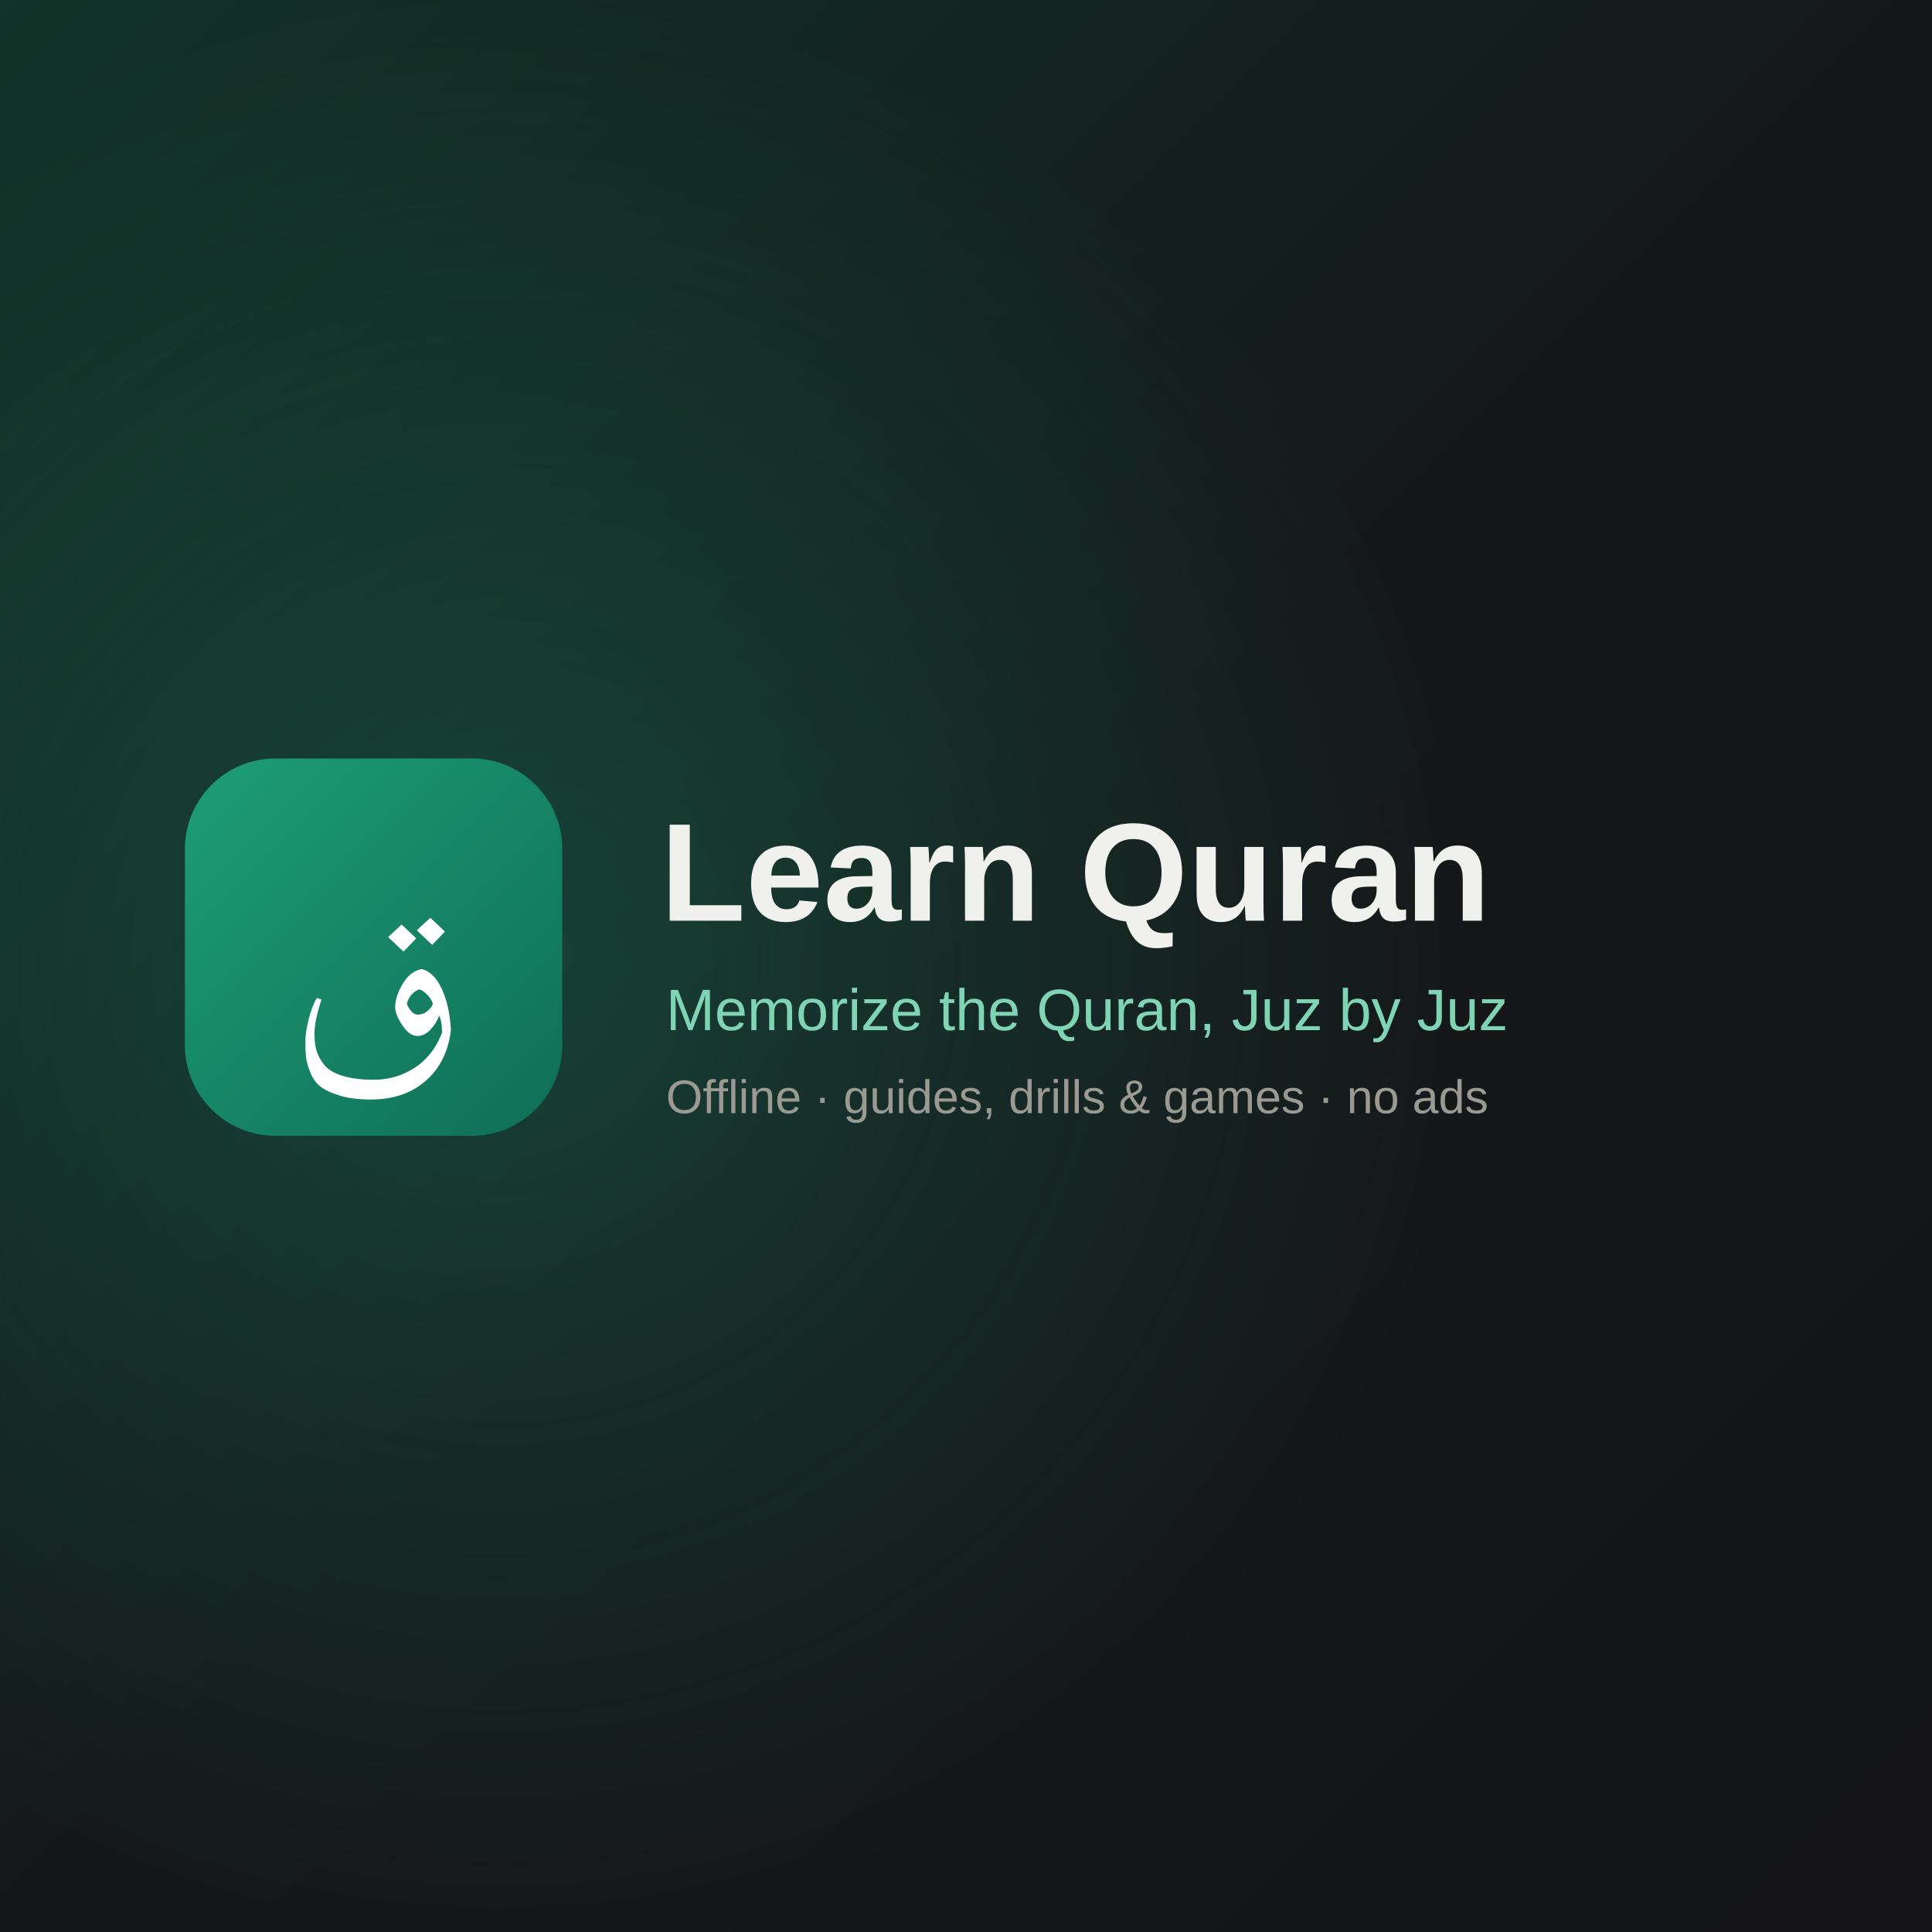
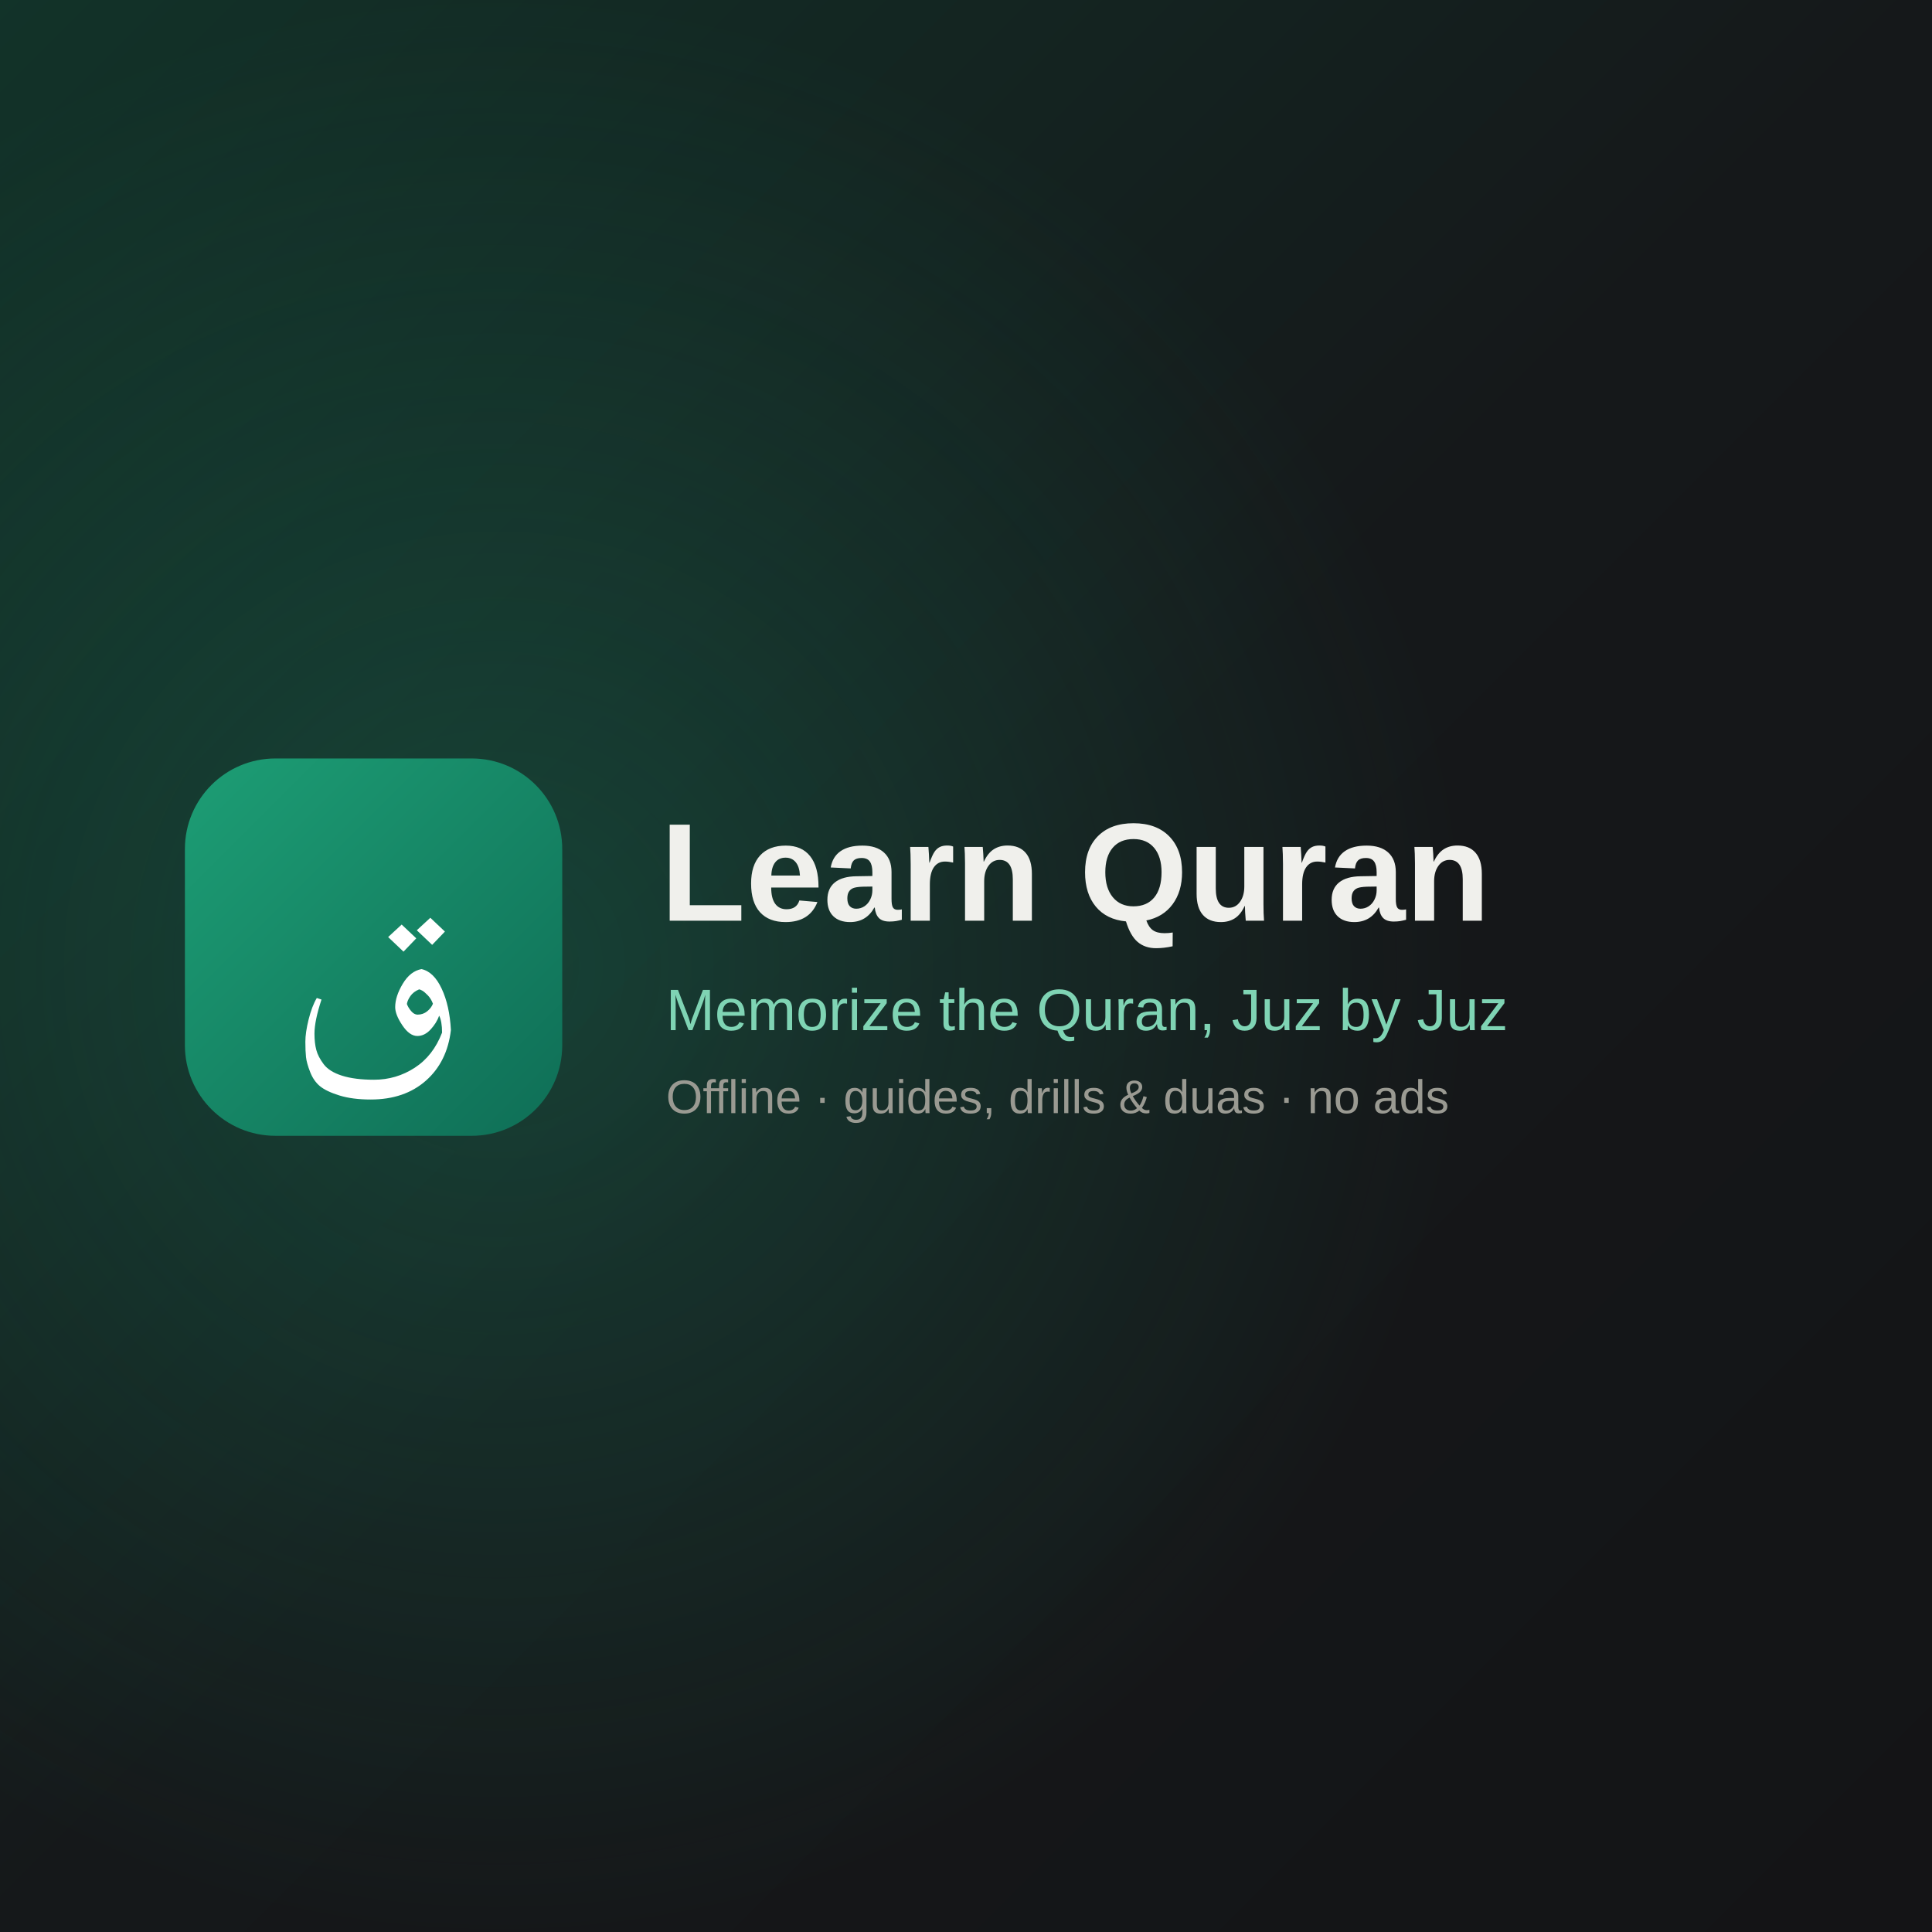
<svg xmlns="http://www.w3.org/2000/svg" width="1024" height="1024" viewBox="0 0 1024 1024">
  <defs>
    <linearGradient id="bg" x1="0" y1="0" x2="1" y2="1">
      <stop offset="0" stop-color="#123329" />
      <stop offset="0.5" stop-color="#15181a" />
      <stop offset="1" stop-color="#141416" />
    </linearGradient>
    <linearGradient id="badge" x1="0" y1="0" x2="1" y2="1">
      <stop offset="0" stop-color="#1D9E75" />
      <stop offset="1" stop-color="#0f6e56" />
    </linearGradient>
    <radialGradient id="glow" cx="0.26" cy="0.5" r="0.5">
      <stop offset="0" stop-color="#1D9E75" stop-opacity="0.28" />
      <stop offset="1" stop-color="#1D9E75" stop-opacity="0" />
    </radialGradient>
  </defs>
  <rect width="1024" height="1024" fill="url(#bg)" />
  <rect width="1024" height="1024" fill="url(#glow)" />
  <rect x="98" y="402" width="200" height="200" rx="48" fill="url(#badge)" />
  <text x="198" y="556" font-family="'Amiri Quran','Geeza Pro',serif" font-size="138" fill="#ffffff" text-anchor="middle">ق</text>
  <text x="350" y="488" font-family="'Helvetica Neue','Arial',sans-serif" font-weight="700" font-size="74" fill="#f0f0ec">Learn Quran</text>
  <text x="353" y="546" font-family="'Helvetica Neue','Arial',sans-serif" font-size="31" fill="#7fd4b4">Memorize the Quran, Juz by Juz</text>
-   <text x="353" y="590" font-family="'Helvetica Neue','Arial',sans-serif" font-size="25" fill="#9a9a92">Offline · guides, drills &amp; games · no ads</text>
+   <text x="353" y="590" font-family="'Helvetica Neue','Arial',sans-serif" font-size="25" fill="#9a9a92">Offline · guides, drills &amp; duas · no ads</text>
</svg>
